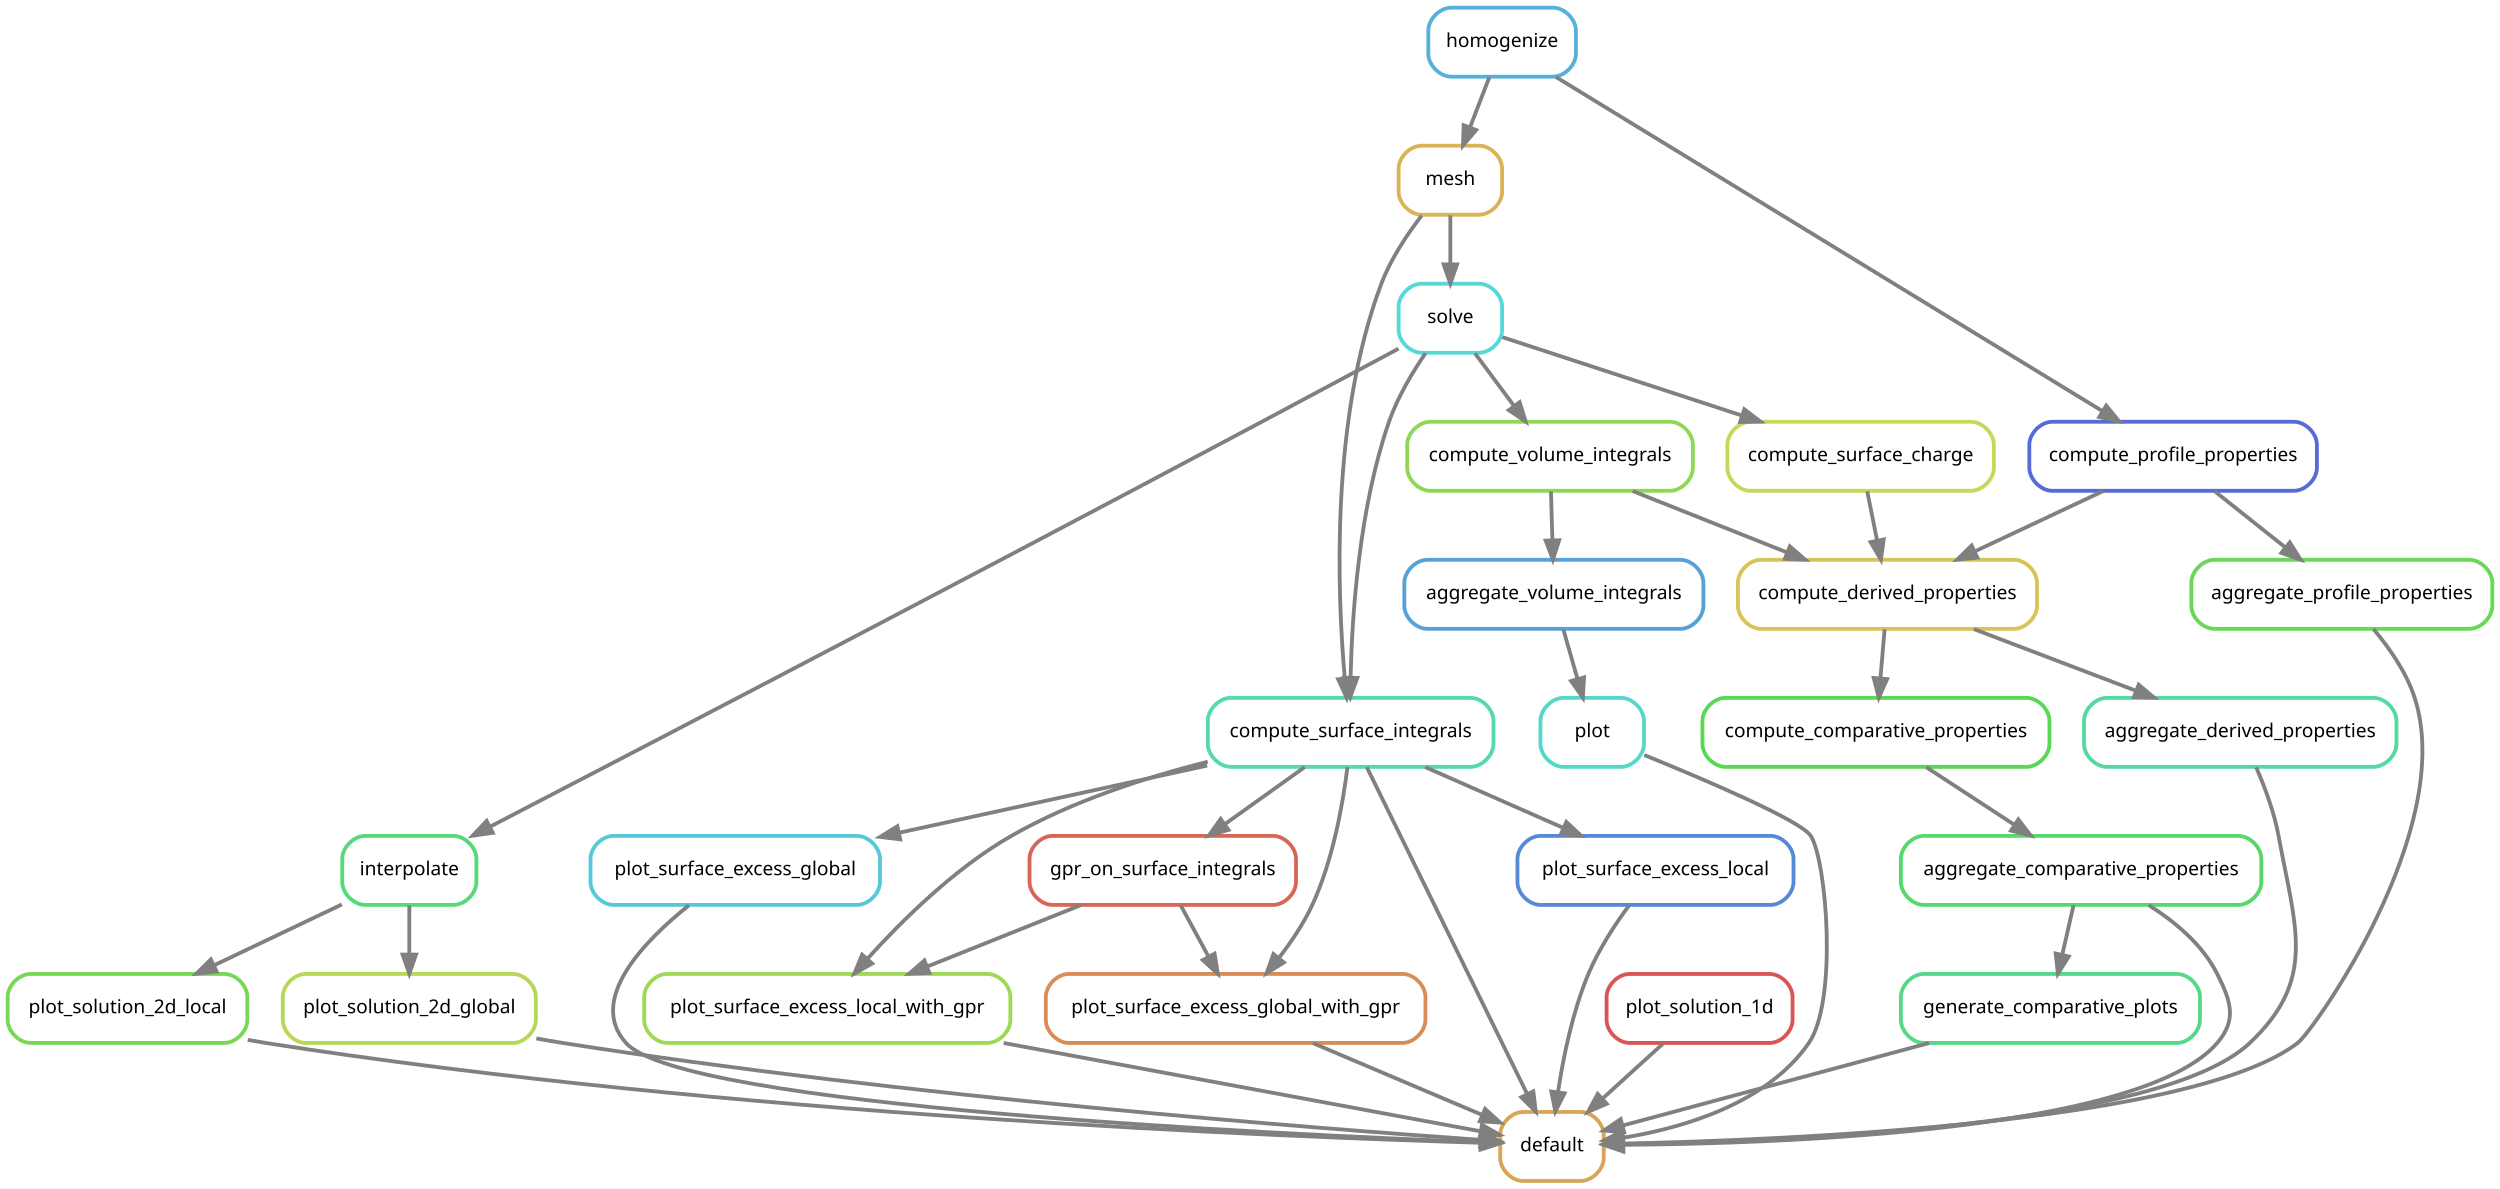
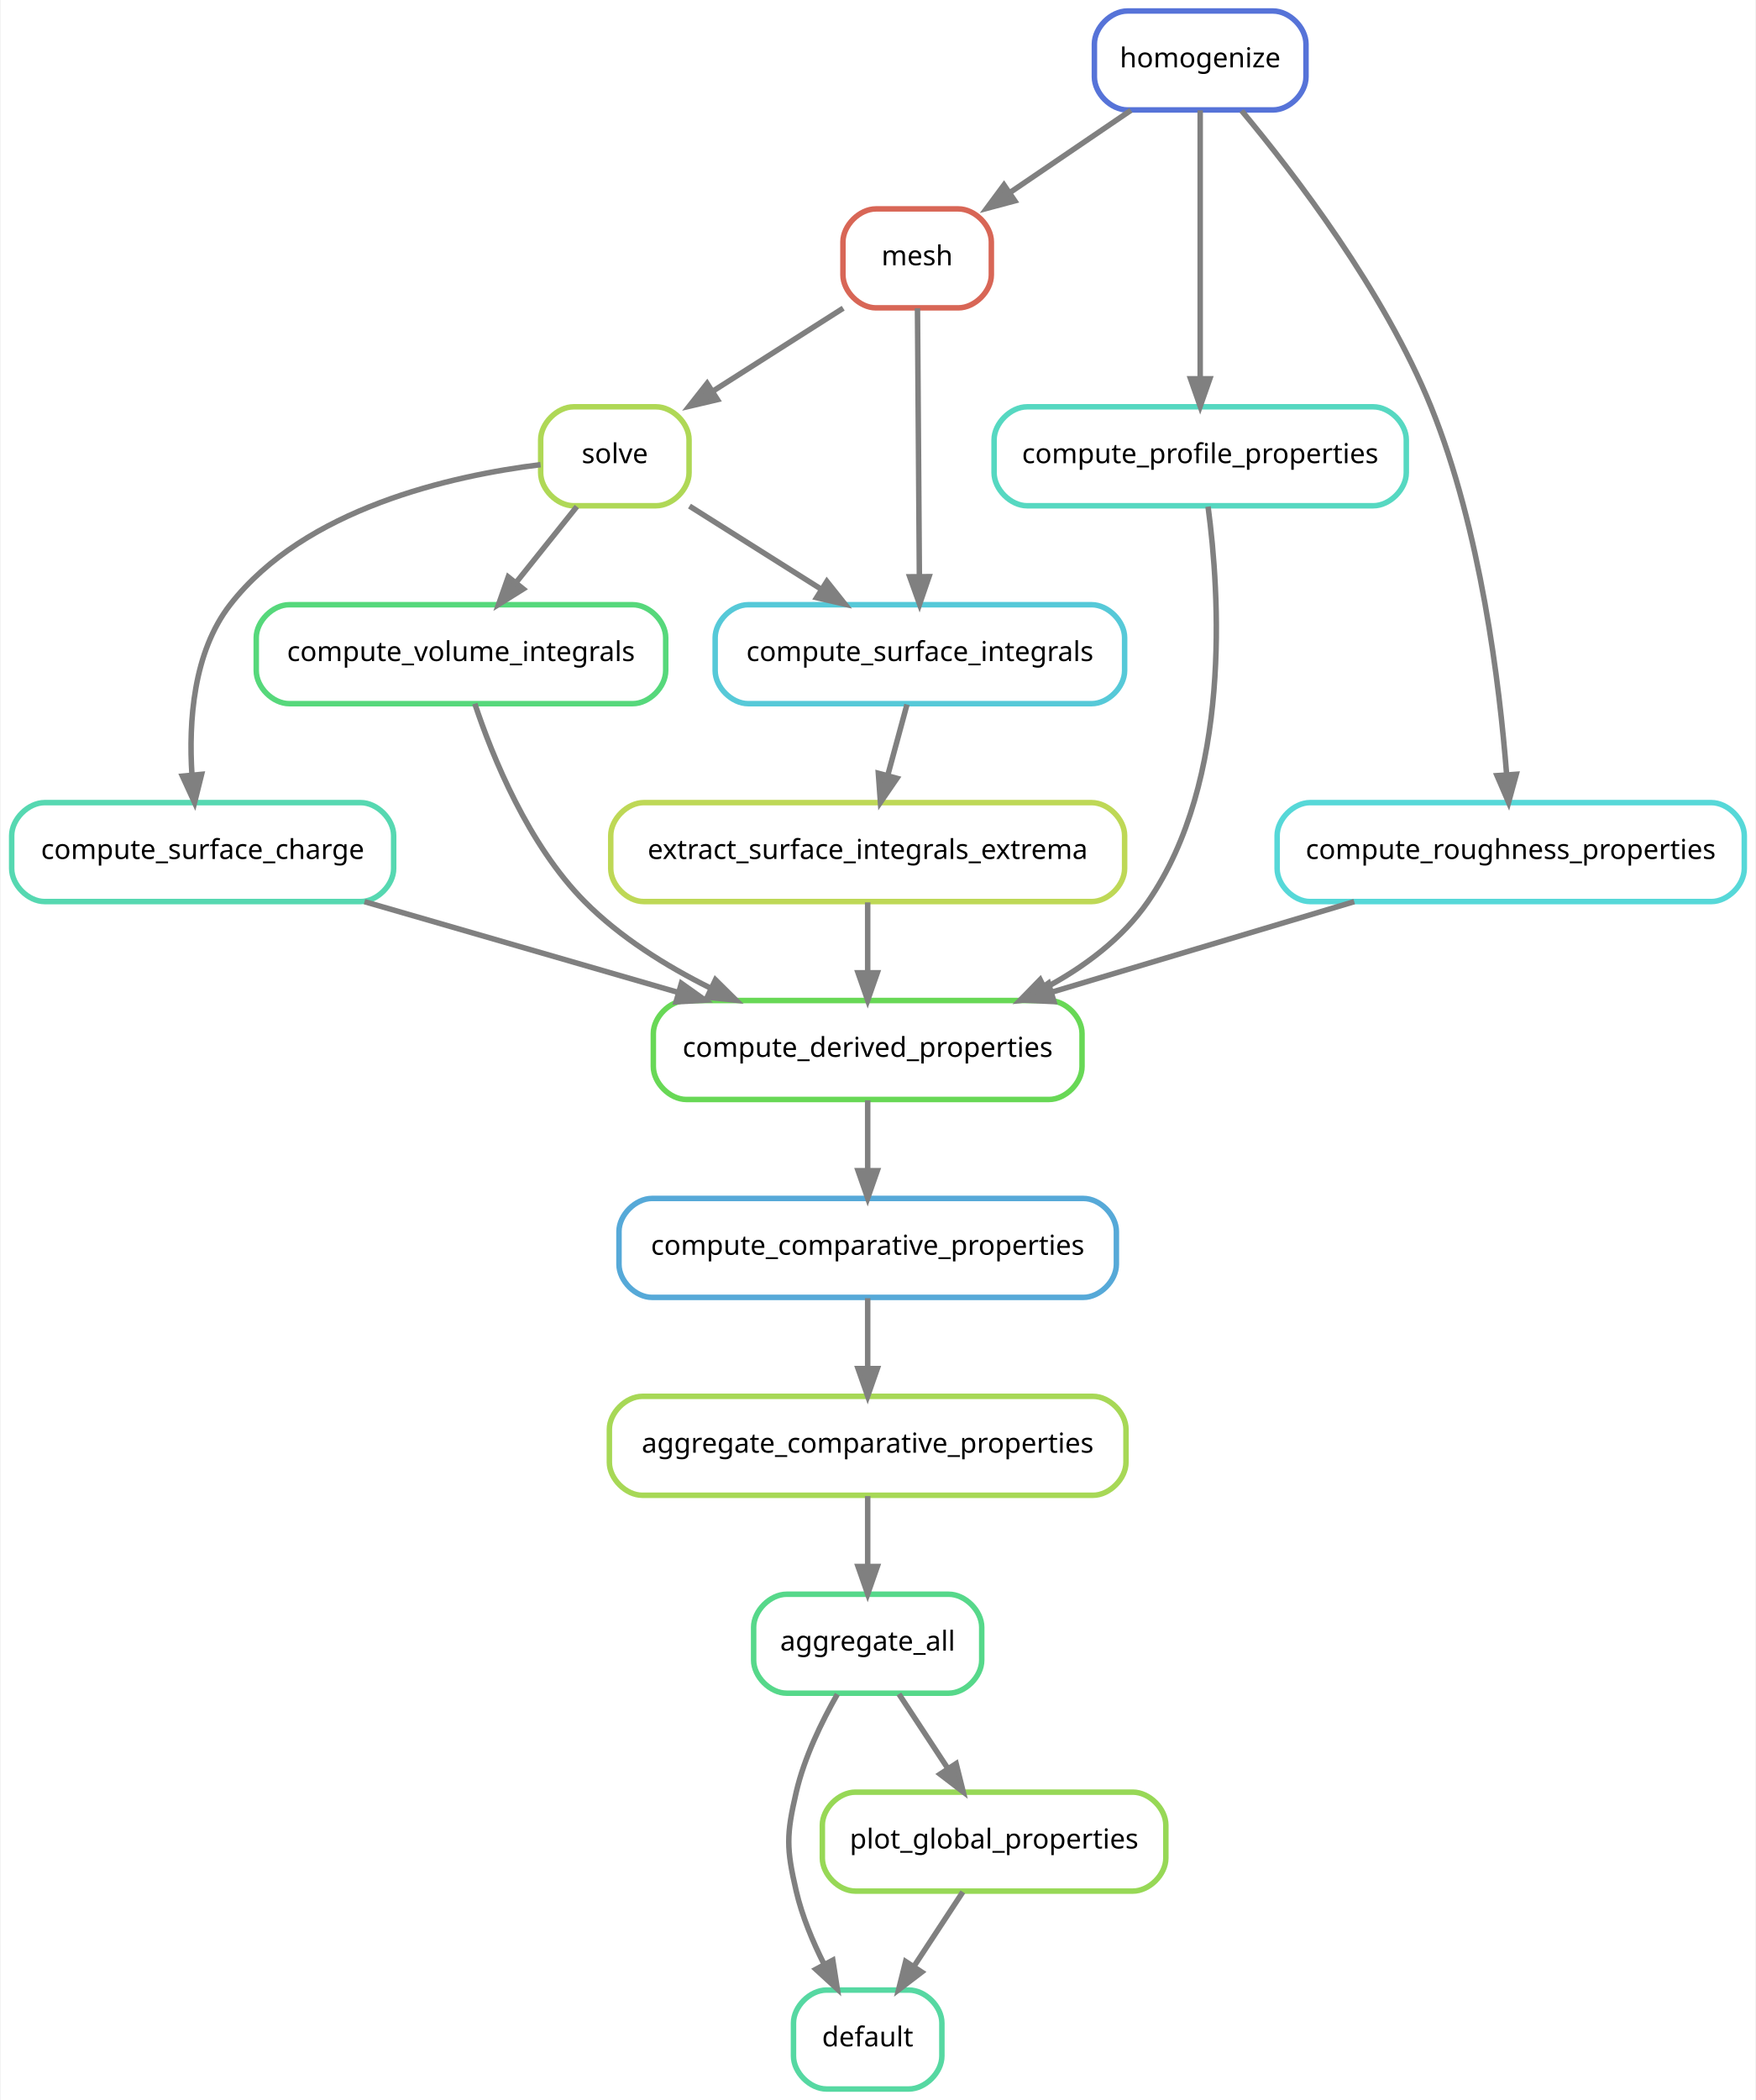
- <svg xmlns="http://www.w3.org/2000/svg" width="1304pt" height="620pt" viewBox="0.00 0.00 1304.00 620.00">
-   <g id="graph0" class="graph" transform="scale(1 1) rotate(0) translate(4 616)">
-     <polygon fill="white" stroke="transparent" points="-4,4 -4,-616 1300,-616 1300,4 -4,4" />
+ <svg xmlns="http://www.w3.org/2000/svg" width="639pt" height="764pt" viewBox="0.00 0.00 638.50 764.00">
+   <g id="graph0" class="graph" transform="scale(1 1) rotate(0) translate(4 760)">
+     <polygon fill="white" stroke="transparent" points="-4,4 -4,-760 634.5,-760 634.5,4 -4,4" />
    <g id="node1" class="node">
-       <path fill="none" stroke="#d8a456" stroke-width="2" d="M820.5,-36C820.5,-36 790.5,-36 790.5,-36 784.5,-36 778.5,-30 778.5,-24 778.5,-24 778.5,-12 778.5,-12 778.5,-6 784.5,0 790.5,0 790.5,0 820.5,0 820.5,0 826.5,0 832.5,-6 832.5,-12 832.5,-12 832.5,-24 832.5,-24 832.5,-30 826.5,-36 820.5,-36" />
-       <text text-anchor="middle" x="805.5" y="-15.5" font-family="sans" font-size="10.00">default</text>
+       <path fill="none" stroke="#56d8a2" stroke-width="2" d="M326.5,-36C326.5,-36 296.5,-36 296.5,-36 290.5,-36 284.5,-30 284.5,-24 284.5,-24 284.5,-12 284.5,-12 284.5,-6 290.5,0 296.5,0 296.5,0 326.5,0 326.5,0 332.5,0 338.5,-6 338.5,-12 338.5,-12 338.5,-24 338.5,-24 338.5,-30 332.5,-36 326.5,-36" />
+       <text text-anchor="middle" x="311.5" y="-15.5" font-family="sans" font-size="10.00">default</text>
    </g>
    <g id="node2" class="node">
-       <path fill="none" stroke="#b6d856" stroke-width="2" d="M263.5,-108C263.5,-108 155.5,-108 155.5,-108 149.5,-108 143.5,-102 143.5,-96 143.5,-96 143.5,-84 143.5,-84 143.5,-78 149.5,-72 155.5,-72 155.5,-72 263.5,-72 263.5,-72 269.5,-72 275.5,-78 275.5,-84 275.5,-84 275.5,-96 275.5,-96 275.5,-102 269.5,-108 263.5,-108" />
-       <text text-anchor="middle" x="209.5" y="-87.5" font-family="sans" font-size="10.00">plot_solution_2d_global</text>
+       <path fill="none" stroke="#56d88a" stroke-width="2" d="M341,-180C341,-180 282,-180 282,-180 276,-180 270,-174 270,-168 270,-168 270,-156 270,-156 270,-150 276,-144 282,-144 282,-144 341,-144 341,-144 347,-144 353,-150 353,-156 353,-156 353,-168 353,-168 353,-174 347,-180 341,-180" />
+       <text text-anchor="middle" x="311.5" y="-159.5" font-family="sans" font-size="10.00">aggregate_all</text>
    </g>
    <g id="edge2" class="edge">
-       <path fill="none" stroke="grey" stroke-width="2" d="M275.75,-74.35C280.39,-73.5 285.01,-72.71 289.5,-72 467.59,-44.01 682.69,-27.39 768.01,-21.47" />
-       <polygon fill="grey" stroke="grey" stroke-width="2" points="768.5,-24.94 778.23,-20.77 768.02,-17.96 768.5,-24.94" />
+       <path fill="none" stroke="grey" stroke-width="2" d="M300.45,-143.61C294.76,-133.62 288.42,-120.58 285.5,-108 281.88,-92.41 281.88,-87.59 285.5,-72 287.6,-62.96 291.47,-53.68 295.59,-45.47" />
+       <polygon fill="grey" stroke="grey" stroke-width="2" points="298.81,-46.86 300.45,-36.39 292.64,-43.55 298.81,-46.86" />
+     </g>
+     <g id="node15" class="node">
+       <path fill="none" stroke="#97d856" stroke-width="2" d="M408,-108C408,-108 307,-108 307,-108 301,-108 295,-102 295,-96 295,-96 295,-84 295,-84 295,-78 301,-72 307,-72 307,-72 408,-72 408,-72 414,-72 420,-78 420,-84 420,-84 420,-96 420,-96 420,-102 414,-108 408,-108" />
+       <text text-anchor="middle" x="357.5" y="-87.5" font-family="sans" font-size="10.00">plot_global_properties</text>
+     </g>
+     <g id="edge20" class="edge">
+       <path fill="none" stroke="grey" stroke-width="2" d="M322.87,-143.7C328.22,-135.56 334.7,-125.69 340.61,-116.7" />
+       <polygon fill="grey" stroke="grey" stroke-width="2" points="343.69,-118.38 346.26,-108.1 337.84,-114.54 343.69,-118.38" />
    </g>
    <g id="node3" class="node">
-       <path fill="none" stroke="#56d87b" stroke-width="2" d="M232.5,-180C232.5,-180 186.5,-180 186.5,-180 180.5,-180 174.5,-174 174.5,-168 174.5,-168 174.5,-156 174.5,-156 174.5,-150 180.5,-144 186.5,-144 186.5,-144 232.5,-144 232.5,-144 238.5,-144 244.5,-150 244.5,-156 244.5,-156 244.5,-168 244.5,-168 244.5,-174 238.5,-180 232.5,-180" />
-       <text text-anchor="middle" x="209.5" y="-159.5" font-family="sans" font-size="10.00">interpolate</text>
+       <path fill="none" stroke="#a7d856" stroke-width="2" d="M393.5,-252C393.5,-252 229.5,-252 229.5,-252 223.5,-252 217.5,-246 217.5,-240 217.5,-240 217.5,-228 217.5,-228 217.5,-222 223.5,-216 229.5,-216 229.5,-216 393.5,-216 393.5,-216 399.5,-216 405.5,-222 405.5,-228 405.5,-228 405.5,-240 405.5,-240 405.5,-246 399.5,-252 393.5,-252" />
+       <text text-anchor="middle" x="311.5" y="-231.5" font-family="sans" font-size="10.00">aggregate_comparative_properties</text>
+     </g>
+     <g id="edge3" class="edge">
+       <path fill="none" stroke="grey" stroke-width="2" d="M311.5,-215.7C311.5,-207.98 311.5,-198.71 311.5,-190.11" />
+       <polygon fill="grey" stroke="grey" stroke-width="2" points="315,-190.1 311.5,-180.1 308,-190.1 315,-190.1" />
+     </g>
+     <g id="node4" class="node">
+       <path fill="none" stroke="#56a9d8" stroke-width="2" d="M390,-324C390,-324 233,-324 233,-324 227,-324 221,-318 221,-312 221,-312 221,-300 221,-300 221,-294 227,-288 233,-288 233,-288 390,-288 390,-288 396,-288 402,-294 402,-300 402,-300 402,-312 402,-312 402,-318 396,-324 390,-324" />
+       <text text-anchor="middle" x="311.5" y="-303.5" font-family="sans" font-size="10.00">compute_comparative_properties</text>
+     </g>
+     <g id="edge4" class="edge">
+       <path fill="none" stroke="grey" stroke-width="2" d="M311.5,-287.7C311.5,-279.98 311.5,-270.71 311.5,-262.11" />
+       <polygon fill="grey" stroke="grey" stroke-width="2" points="315,-262.1 311.5,-252.1 308,-262.1 315,-262.1" />
+     </g>
+     <g id="node5" class="node">
+       <path fill="none" stroke="#68d856" stroke-width="2" d="M377.5,-396C377.5,-396 245.5,-396 245.5,-396 239.5,-396 233.5,-390 233.5,-384 233.5,-384 233.5,-372 233.5,-372 233.5,-366 239.5,-360 245.5,-360 245.5,-360 377.5,-360 377.5,-360 383.5,-360 389.5,-366 389.5,-372 389.5,-372 389.5,-384 389.5,-384 389.5,-390 383.5,-396 377.5,-396" />
+       <text text-anchor="middle" x="311.5" y="-375.5" font-family="sans" font-size="10.00">compute_derived_properties</text>
+     </g>
+     <g id="edge5" class="edge">
+       <path fill="none" stroke="grey" stroke-width="2" d="M311.5,-359.7C311.5,-351.98 311.5,-342.71 311.5,-334.11" />
+       <polygon fill="grey" stroke="grey" stroke-width="2" points="315,-334.1 311.5,-324.1 308,-334.1 315,-334.1" />
+     </g>
+     <g id="node6" class="node">
+       <path fill="none" stroke="#56d8b1" stroke-width="2" d="M127,-468C127,-468 12,-468 12,-468 6,-468 0,-462 0,-456 0,-456 0,-444 0,-444 0,-438 6,-432 12,-432 12,-432 127,-432 127,-432 133,-432 139,-438 139,-444 139,-444 139,-456 139,-456 139,-462 133,-468 127,-468" />
+       <text text-anchor="middle" x="69.5" y="-447.5" font-family="sans" font-size="10.00">compute_surface_charge</text>
+     </g>
+     <g id="edge7" class="edge">
+       <path fill="none" stroke="grey" stroke-width="2" d="M128.39,-431.97C162.79,-422.01 206.38,-409.41 242.4,-398.99" />
+       <polygon fill="grey" stroke="grey" stroke-width="2" points="243.71,-402.25 252.35,-396.11 241.77,-395.53 243.71,-402.25" />
+     </g>
+     <g id="node7" class="node">
+       <path fill="none" stroke="#afd856" stroke-width="2" d="M234.5,-612C234.5,-612 204.5,-612 204.5,-612 198.5,-612 192.5,-606 192.5,-600 192.5,-600 192.5,-588 192.5,-588 192.5,-582 198.5,-576 204.5,-576 204.5,-576 234.5,-576 234.5,-576 240.5,-576 246.5,-582 246.5,-588 246.5,-588 246.5,-600 246.5,-600 246.5,-606 240.5,-612 234.5,-612" />
+       <text text-anchor="middle" x="219.5" y="-591.5" font-family="sans" font-size="10.00">solve</text>
+     </g>
+     <g id="edge11" class="edge">
+       <path fill="none" stroke="grey" stroke-width="2" d="M192.46,-590.96C160.07,-586.95 106.76,-575.1 79.5,-540 66.04,-522.67 64.38,-497.41 65.6,-478.22" />
+       <polygon fill="grey" stroke="grey" stroke-width="2" points="69.11,-478.29 66.55,-468.01 62.14,-477.64 69.11,-478.29" />
+     </g>
+     <g id="node10" class="node">
+       <path fill="none" stroke="#56d87b" stroke-width="2" d="M226,-540C226,-540 101,-540 101,-540 95,-540 89,-534 89,-528 89,-528 89,-516 89,-516 89,-510 95,-504 101,-504 101,-504 226,-504 226,-504 232,-504 238,-510 238,-516 238,-516 238,-528 238,-528 238,-534 232,-540 226,-540" />
+       <text text-anchor="middle" x="163.5" y="-519.5" font-family="sans" font-size="10.00">compute_volume_integrals</text>
    </g>
    <g id="edge14" class="edge">
-       <path fill="none" stroke="grey" stroke-width="2" d="M209.5,-143.7C209.5,-135.98 209.5,-126.71 209.5,-118.11" />
-       <polygon fill="grey" stroke="grey" stroke-width="2" points="213,-118.1 209.5,-108.1 206,-118.1 213,-118.1" />
+       <path fill="none" stroke="grey" stroke-width="2" d="M205.66,-575.7C199.01,-567.39 190.92,-557.28 183.61,-548.14" />
+       <polygon fill="grey" stroke="grey" stroke-width="2" points="186.16,-545.73 177.18,-540.1 180.7,-550.1 186.16,-545.73" />
    </g>
-     <g id="node7" class="node">
-       <path fill="none" stroke="#78d856" stroke-width="2" d="M113,-108C113,-108 12,-108 12,-108 6,-108 0,-102 0,-96 0,-96 0,-84 0,-84 0,-78 6,-72 12,-72 12,-72 113,-72 113,-72 119,-72 125,-78 125,-84 125,-84 125,-96 125,-96 125,-102 119,-108 113,-108" />
-       <text text-anchor="middle" x="62.5" y="-87.5" font-family="sans" font-size="10.00">plot_solution_2d_local</text>
+     <g id="node14" class="node">
+       <path fill="none" stroke="#56c9d8" stroke-width="2" d="M393,-540C393,-540 268,-540 268,-540 262,-540 256,-534 256,-528 256,-528 256,-516 256,-516 256,-510 262,-504 268,-504 268,-504 393,-504 393,-504 399,-504 405,-510 405,-516 405,-516 405,-528 405,-528 405,-534 399,-540 393,-540" />
+       <text text-anchor="middle" x="330.5" y="-519.5" font-family="sans" font-size="10.00">compute_surface_integrals</text>
    </g>
    <g id="edge18" class="edge">
-       <path fill="none" stroke="grey" stroke-width="2" d="M174.29,-144.23C154.31,-134.72 129.1,-122.71 107.68,-112.51" />
-       <polygon fill="grey" stroke="grey" stroke-width="2" points="108.98,-109.26 98.44,-108.12 105.97,-115.58 108.98,-109.26" />
+       <path fill="none" stroke="grey" stroke-width="2" d="M246.65,-575.88C261.03,-566.81 278.88,-555.55 294.41,-545.76" />
+       <polygon fill="grey" stroke="grey" stroke-width="2" points="296.65,-548.48 303.24,-540.19 292.92,-542.56 296.65,-548.48" />
    </g>
-     <g id="node4" class="node">
-       <path fill="none" stroke="#56d8d8" stroke-width="2" d="M767.5,-468C767.5,-468 737.5,-468 737.5,-468 731.5,-468 725.5,-462 725.5,-456 725.5,-456 725.5,-444 725.5,-444 725.5,-438 731.5,-432 737.5,-432 737.5,-432 767.5,-432 767.5,-432 773.5,-432 779.5,-438 779.5,-444 779.5,-444 779.5,-456 779.5,-456 779.5,-462 773.5,-468 767.5,-468" />
-       <text text-anchor="middle" x="752.5" y="-447.5" font-family="sans" font-size="10.00">solve</text>
+     <g id="node8" class="node">
+       <path fill="none" stroke="#d86656" stroke-width="2" d="M344.5,-684C344.5,-684 314.5,-684 314.5,-684 308.5,-684 302.5,-678 302.5,-672 302.5,-672 302.5,-660 302.5,-660 302.5,-654 308.5,-648 314.5,-648 314.5,-648 344.5,-648 344.5,-648 350.5,-648 356.5,-654 356.5,-660 356.5,-660 356.5,-672 356.5,-672 356.5,-678 350.5,-684 344.5,-684" />
+       <text text-anchor="middle" x="329.5" y="-663.5" font-family="sans" font-size="10.00">mesh</text>
+     </g>
+     <g id="edge12" class="edge">
+       <path fill="none" stroke="grey" stroke-width="2" d="M302.59,-647.88C288.34,-638.81 270.65,-627.55 255.26,-617.76" />
+       <polygon fill="grey" stroke="grey" stroke-width="2" points="256.83,-614.61 246.51,-612.19 253.07,-620.51 256.83,-614.61" />
+     </g>
+     <g id="edge19" class="edge">
+       <path fill="none" stroke="grey" stroke-width="2" d="M329.62,-647.87C329.79,-623.67 330.1,-579.21 330.31,-550.39" />
+       <polygon fill="grey" stroke="grey" stroke-width="2" points="333.81,-550.21 330.38,-540.19 326.81,-550.16 333.81,-550.21" />
+     </g>
+     <g id="node9" class="node">
+       <path fill="none" stroke="#5673d8" stroke-width="2" d="M459,-756C459,-756 406,-756 406,-756 400,-756 394,-750 394,-744 394,-744 394,-732 394,-732 394,-726 400,-720 406,-720 406,-720 459,-720 459,-720 465,-720 471,-726 471,-732 471,-732 471,-744 471,-744 471,-750 465,-756 459,-756" />
+       <text text-anchor="middle" x="432.5" y="-735.5" font-family="sans" font-size="10.00">homogenize</text>
+     </g>
+     <g id="edge13" class="edge">
+       <path fill="none" stroke="grey" stroke-width="2" d="M407.3,-719.88C394.09,-710.89 377.71,-699.76 363.39,-690.03" />
+       <polygon fill="grey" stroke="grey" stroke-width="2" points="365.03,-686.92 354.79,-684.19 361.1,-692.71 365.03,-686.92" />
+     </g>
+     <g id="node11" class="node">
+       <path fill="none" stroke="#56d8c1" stroke-width="2" d="M495.5,-612C495.5,-612 369.5,-612 369.5,-612 363.5,-612 357.5,-606 357.5,-600 357.5,-600 357.5,-588 357.5,-588 357.5,-582 363.5,-576 369.5,-576 369.5,-576 495.5,-576 495.5,-576 501.5,-576 507.5,-582 507.5,-588 507.5,-588 507.5,-600 507.5,-600 507.5,-606 501.5,-612 495.5,-612" />
+       <text text-anchor="middle" x="432.5" y="-591.5" font-family="sans" font-size="10.00">compute_profile_properties</text>
    </g>
    <g id="edge15" class="edge">
-       <path fill="none" stroke="grey" stroke-width="2" d="M725.46,-434.14C724.12,-433.41 722.8,-432.7 721.5,-432 547.8,-338.75 339.36,-230.3 251.65,-184.82" />
-       <polygon fill="grey" stroke="grey" stroke-width="2" points="253.04,-181.6 242.55,-180.11 249.82,-187.82 253.04,-181.6" />
+       <path fill="none" stroke="grey" stroke-width="2" d="M432.5,-719.87C432.5,-695.67 432.5,-651.21 432.5,-622.39" />
+       <polygon fill="grey" stroke="grey" stroke-width="2" points="436,-622.19 432.5,-612.19 429,-622.19 436,-622.19" />
    </g>
-     <g id="node10" class="node">
-       <path fill="none" stroke="#56d8b1" stroke-width="2" d="M763,-252C763,-252 638,-252 638,-252 632,-252 626,-246 626,-240 626,-240 626,-228 626,-228 626,-222 632,-216 638,-216 638,-216 763,-216 763,-216 769,-216 775,-222 775,-228 775,-228 775,-240 775,-240 775,-246 769,-252 763,-252" />
-       <text text-anchor="middle" x="700.5" y="-231.5" font-family="sans" font-size="10.00">compute_surface_integrals</text>
-     </g>
-     <g id="edge22" class="edge">
-       <path fill="none" stroke="grey" stroke-width="2" d="M739.55,-431.78C732.75,-421.84 724.93,-408.8 720.5,-396 704.93,-351.05 701.2,-295.32 700.46,-262.61" />
-       <polygon fill="grey" stroke="grey" stroke-width="2" points="703.96,-262.4 700.32,-252.45 696.96,-262.5 703.96,-262.4" />
-     </g>
-     <g id="node17" class="node">
-       <path fill="none" stroke="#8fd856" stroke-width="2" d="M867,-396C867,-396 742,-396 742,-396 736,-396 730,-390 730,-384 730,-384 730,-372 730,-372 730,-366 736,-360 742,-360 742,-360 867,-360 867,-360 873,-360 879,-366 879,-372 879,-372 879,-384 879,-384 879,-390 873,-396 867,-396" />
-       <text text-anchor="middle" x="804.5" y="-375.5" font-family="sans" font-size="10.00">compute_volume_integrals</text>
-     </g>
-     <g id="edge30" class="edge">
-       <path fill="none" stroke="grey" stroke-width="2" d="M765.35,-431.7C771.53,-423.39 779.04,-413.28 785.82,-404.14" />
-       <polygon fill="grey" stroke="grey" stroke-width="2" points="788.64,-406.22 791.79,-396.1 783.02,-402.04 788.64,-406.22" />
-     </g>
-     <g id="node22" class="node">
-       <path fill="none" stroke="#c6d856" stroke-width="2" d="M1024,-396C1024,-396 909,-396 909,-396 903,-396 897,-390 897,-384 897,-384 897,-372 897,-372 897,-366 903,-360 909,-360 909,-360 1024,-360 1024,-360 1030,-360 1036,-366 1036,-372 1036,-372 1036,-384 1036,-384 1036,-390 1030,-396 1024,-396" />
-       <text text-anchor="middle" x="966.5" y="-375.5" font-family="sans" font-size="10.00">compute_surface_charge</text>
-     </g>
-     <g id="edge37" class="edge">
-       <path fill="none" stroke="grey" stroke-width="2" d="M779.6,-440.13C810.84,-429.92 863.18,-412.8 904.54,-399.27" />
-       <polygon fill="grey" stroke="grey" stroke-width="2" points="905.84,-402.52 914.26,-396.09 903.67,-395.87 905.84,-402.52" />
-     </g>
-     <g id="node5" class="node">
-       <path fill="none" stroke="#d8b456" stroke-width="2" d="M767.5,-540C767.5,-540 737.5,-540 737.5,-540 731.5,-540 725.5,-534 725.5,-528 725.5,-528 725.5,-516 725.5,-516 725.5,-510 731.5,-504 737.5,-504 737.5,-504 767.5,-504 767.5,-504 773.5,-504 779.5,-510 779.5,-516 779.5,-516 779.5,-528 779.5,-528 779.5,-534 773.5,-540 767.5,-540" />
-       <text text-anchor="middle" x="752.5" y="-519.5" font-family="sans" font-size="10.00">mesh</text>
+     <g id="node12" class="node">
+       <path fill="none" stroke="#56d8d8" stroke-width="2" d="M618.5,-468C618.5,-468 472.5,-468 472.5,-468 466.5,-468 460.5,-462 460.5,-456 460.5,-456 460.5,-444 460.5,-444 460.5,-438 466.5,-432 472.5,-432 472.5,-432 618.5,-432 618.5,-432 624.5,-432 630.5,-438 630.5,-444 630.5,-444 630.5,-456 630.5,-456 630.5,-462 624.5,-468 618.5,-468" />
+       <text text-anchor="middle" x="545.5" y="-447.5" font-family="sans" font-size="10.00">compute_roughness_properties</text>
    </g>
    <g id="edge16" class="edge">
-       <path fill="none" stroke="grey" stroke-width="2" d="M752.5,-503.7C752.5,-495.98 752.5,-486.71 752.5,-478.11" />
-       <polygon fill="grey" stroke="grey" stroke-width="2" points="756,-478.1 752.5,-468.1 749,-478.1 756,-478.1" />
+       <path fill="none" stroke="grey" stroke-width="2" d="M447.58,-719.72C466.75,-696.76 499.42,-654.16 516.5,-612 534.61,-567.3 541.45,-511.07 544.01,-478.26" />
+       <polygon fill="grey" stroke="grey" stroke-width="2" points="547.52,-478.31 544.72,-468.09 540.53,-477.82 547.52,-478.31" />
    </g>
-     <g id="edge23" class="edge">
-       <path fill="none" stroke="grey" stroke-width="2" d="M737.54,-503.55C729.96,-493.74 721.37,-480.91 716.5,-468 689.94,-397.55 693.49,-306.71 697.45,-262.13" />
-       <polygon fill="grey" stroke="grey" stroke-width="2" points="700.94,-262.37 698.42,-252.08 693.97,-261.7 700.94,-262.37" />
+     <g id="edge10" class="edge">
+       <path fill="none" stroke="grey" stroke-width="2" d="M168.53,-504C175.03,-484.52 188,-452.64 208.5,-432 221.35,-419.06 238.03,-408.63 254.2,-400.57" />
+       <polygon fill="grey" stroke="grey" stroke-width="2" points="256.1,-403.54 263.63,-396.09 253.1,-397.21 256.1,-403.54" />
    </g>
-     <g id="node6" class="node">
-       <path fill="none" stroke="#56b1d8" stroke-width="2" d="M806,-612C806,-612 753,-612 753,-612 747,-612 741,-606 741,-600 741,-600 741,-588 741,-588 741,-582 747,-576 753,-576 753,-576 806,-576 806,-576 812,-576 818,-582 818,-588 818,-588 818,-600 818,-600 818,-606 812,-612 806,-612" />
-       <text text-anchor="middle" x="779.5" y="-591.5" font-family="sans" font-size="10.00">homogenize</text>
+     <g id="edge8" class="edge">
+       <path fill="none" stroke="grey" stroke-width="2" d="M435.36,-575.69C439.59,-544.08 444.05,-476.23 413.5,-432 404.2,-418.54 390.4,-408.26 375.93,-400.51" />
+       <polygon fill="grey" stroke="grey" stroke-width="2" points="377.38,-397.33 366.87,-396.01 374.26,-403.6 377.38,-397.33" />
+     </g>
+     <g id="edge9" class="edge">
+       <path fill="none" stroke="grey" stroke-width="2" d="M488.56,-431.97C455.29,-422.01 413.14,-409.41 378.31,-398.99" />
+       <polygon fill="grey" stroke="grey" stroke-width="2" points="379.28,-395.62 368.7,-396.11 377.28,-402.33 379.28,-395.62" />
+     </g>
+     <g id="node13" class="node">
+       <path fill="none" stroke="#bed856" stroke-width="2" d="M393,-468C393,-468 230,-468 230,-468 224,-468 218,-462 218,-456 218,-456 218,-444 218,-444 218,-438 224,-432 230,-432 230,-432 393,-432 393,-432 399,-432 405,-438 405,-444 405,-444 405,-456 405,-456 405,-462 399,-468 393,-468" />
+       <text text-anchor="middle" x="311.5" y="-447.5" font-family="sans" font-size="10.00">extract_surface_integrals_extrema</text>
+     </g>
+     <g id="edge6" class="edge">
+       <path fill="none" stroke="grey" stroke-width="2" d="M311.5,-431.7C311.5,-423.98 311.5,-414.71 311.5,-406.11" />
+       <polygon fill="grey" stroke="grey" stroke-width="2" points="315,-406.1 311.5,-396.1 308,-406.1 315,-406.1" />
    </g>
    <g id="edge17" class="edge">
-       <path fill="none" stroke="grey" stroke-width="2" d="M772.83,-575.7C769.79,-567.81 766.12,-558.3 762.74,-549.55" />
-       <polygon fill="grey" stroke="grey" stroke-width="2" points="765.96,-548.17 759.1,-540.1 759.43,-550.69 765.96,-548.17" />
-     </g>
-     <g id="node19" class="node">
-       <path fill="none" stroke="#566bd8" stroke-width="2" d="M1192.5,-396C1192.5,-396 1066.5,-396 1066.5,-396 1060.5,-396 1054.5,-390 1054.5,-384 1054.5,-384 1054.5,-372 1054.5,-372 1054.5,-366 1060.5,-360 1066.5,-360 1066.5,-360 1192.5,-360 1192.5,-360 1198.5,-360 1204.5,-366 1204.5,-372 1204.5,-372 1204.5,-384 1204.5,-384 1204.5,-390 1198.5,-396 1192.5,-396" />
-       <text text-anchor="middle" x="1129.5" y="-375.5" font-family="sans" font-size="10.00">compute_profile_properties</text>
-     </g>
-     <g id="edge32" class="edge">
-       <path fill="none" stroke="grey" stroke-width="2" d="M807.55,-575.85C870.4,-537.42 1022.48,-444.44 1092.76,-401.46" />
-       <polygon fill="grey" stroke="grey" stroke-width="2" points="1094.61,-404.44 1101.32,-396.23 1090.96,-398.46 1094.61,-404.44" />
-     </g>
-     <g id="edge10" class="edge">
-       <path fill="none" stroke="grey" stroke-width="2" d="M125.22,-73.6C128.35,-73.01 131.45,-72.48 134.5,-72 374.23,-34.46 666.53,-22.95 768.39,-19.94" />
-       <polygon fill="grey" stroke="grey" stroke-width="2" points="768.58,-23.44 778.48,-19.65 768.38,-16.44 768.58,-23.44" />
-     </g>
-     <g id="node8" class="node">
-       <path fill="none" stroke="#9fd856" stroke-width="2" d="M511,-108C511,-108 344,-108 344,-108 338,-108 332,-102 332,-96 332,-96 332,-84 332,-84 332,-78 338,-72 344,-72 344,-72 511,-72 511,-72 517,-72 523,-78 523,-84 523,-84 523,-96 523,-96 523,-102 517,-108 511,-108" />
-       <text text-anchor="middle" x="427.5" y="-87.5" font-family="sans" font-size="10.00">plot_surface_excess_local_with_gpr</text>
-     </g>
-     <g id="edge6" class="edge">
-       <path fill="none" stroke="grey" stroke-width="2" d="M519.49,-71.97C599.31,-57.18 710.81,-36.54 768.16,-25.92" />
-       <polygon fill="grey" stroke="grey" stroke-width="2" points="769.02,-29.31 778.22,-24.05 767.75,-22.43 769.02,-29.31" />
-     </g>
-     <g id="node9" class="node">
-       <path fill="none" stroke="#d86656" stroke-width="2" d="M660,-180C660,-180 545,-180 545,-180 539,-180 533,-174 533,-168 533,-168 533,-156 533,-156 533,-150 539,-144 545,-144 545,-144 660,-144 660,-144 666,-144 672,-150 672,-156 672,-156 672,-168 672,-168 672,-174 666,-180 660,-180" />
-       <text text-anchor="middle" x="602.5" y="-159.5" font-family="sans" font-size="10.00">gpr_on_surface_integrals</text>
-     </g>
-     <g id="edge20" class="edge">
-       <path fill="none" stroke="grey" stroke-width="2" d="M559.69,-143.88C535.55,-134.22 505.22,-122.09 479.69,-111.88" />
-       <polygon fill="grey" stroke="grey" stroke-width="2" points="480.76,-108.53 470.17,-108.07 478.16,-115.03 480.76,-108.53" />
-     </g>
-     <g id="node12" class="node">
-       <path fill="none" stroke="#d88d56" stroke-width="2" d="M727.5,-108C727.5,-108 553.5,-108 553.5,-108 547.5,-108 541.5,-102 541.5,-96 541.5,-96 541.5,-84 541.5,-84 541.5,-78 547.5,-72 553.5,-72 553.5,-72 727.5,-72 727.5,-72 733.5,-72 739.5,-78 739.5,-84 739.5,-84 739.5,-96 739.5,-96 739.5,-102 733.5,-108 727.5,-108" />
-       <text text-anchor="middle" x="640.5" y="-87.5" font-family="sans" font-size="10.00">plot_surface_excess_global_with_gpr</text>
-     </g>
-     <g id="edge26" class="edge">
-       <path fill="none" stroke="grey" stroke-width="2" d="M611.89,-143.7C616.26,-135.64 621.56,-125.89 626.4,-116.98" />
-       <polygon fill="grey" stroke="grey" stroke-width="2" points="629.52,-118.56 631.21,-108.1 623.37,-115.22 629.52,-118.56" />
-     </g>
-     <g id="edge11" class="edge">
-       <path fill="none" stroke="grey" stroke-width="2" d="M708.92,-215.85C727.23,-178.52 770.81,-89.69 792.62,-45.26" />
-       <polygon fill="grey" stroke="grey" stroke-width="2" points="795.78,-46.75 797.04,-36.23 789.5,-43.67 795.78,-46.75" />
-     </g>
-     <g id="edge19" class="edge">
-       <path fill="none" stroke="grey" stroke-width="2" d="M625.97,-218.7C593.14,-210.42 554.97,-197.99 523.5,-180 494.06,-163.17 466.33,-135.73 448.31,-115.76" />
-       <polygon fill="grey" stroke="grey" stroke-width="2" points="450.92,-113.42 441.67,-108.25 445.67,-118.06 450.92,-113.42" />
-     </g>
-     <g id="edge21" class="edge">
-       <path fill="none" stroke="grey" stroke-width="2" d="M676.53,-215.88C663.95,-206.89 648.37,-195.76 634.75,-186.03" />
-       <polygon fill="grey" stroke="grey" stroke-width="2" points="636.74,-183.15 626.57,-180.19 632.67,-188.85 636.74,-183.15" />
-     </g>
-     <g id="node11" class="node">
-       <path fill="none" stroke="#568ad8" stroke-width="2" d="M919.5,-180C919.5,-180 799.5,-180 799.5,-180 793.5,-180 787.5,-174 787.5,-168 787.5,-168 787.5,-156 787.5,-156 787.5,-150 793.5,-144 799.5,-144 799.5,-144 919.5,-144 919.5,-144 925.5,-144 931.5,-150 931.5,-156 931.5,-156 931.5,-168 931.5,-168 931.5,-174 925.5,-180 919.5,-180" />
-       <text text-anchor="middle" x="859.5" y="-159.5" font-family="sans" font-size="10.00">plot_surface_excess_local</text>
-     </g>
-     <g id="edge24" class="edge">
-       <path fill="none" stroke="grey" stroke-width="2" d="M739.4,-215.88C761.13,-206.31 788.4,-194.3 811.46,-184.15" />
-       <polygon fill="grey" stroke="grey" stroke-width="2" points="812.99,-187.3 820.73,-180.07 810.17,-180.89 812.99,-187.3" />
-     </g>
-     <g id="edge25" class="edge">
-       <path fill="none" stroke="grey" stroke-width="2" d="M698.84,-215.91C696.55,-197.46 691.42,-167.57 680.5,-144 675.99,-134.27 669.48,-124.62 663.02,-116.27" />
-       <polygon fill="grey" stroke="grey" stroke-width="2" points="665.66,-113.97 656.65,-108.4 660.22,-118.37 665.66,-113.97" />
-     </g>
-     <g id="node13" class="node">
-       <path fill="none" stroke="#56c9d8" stroke-width="2" d="M443,-180C443,-180 316,-180 316,-180 310,-180 304,-174 304,-168 304,-168 304,-156 304,-156 304,-150 310,-144 316,-144 316,-144 443,-144 443,-144 449,-144 455,-150 455,-156 455,-156 455,-168 455,-168 455,-174 449,-180 443,-180" />
-       <text text-anchor="middle" x="379.5" y="-159.5" font-family="sans" font-size="10.00">plot_surface_excess_global</text>
-     </g>
-     <g id="edge27" class="edge">
-       <path fill="none" stroke="grey" stroke-width="2" d="M625.64,-216.68C577.54,-206.19 514.91,-192.53 464.86,-181.62" />
-       <polygon fill="grey" stroke="grey" stroke-width="2" points="465.55,-178.18 455.03,-179.47 464.06,-185.02 465.55,-178.18" />
-     </g>
-     <g id="edge9" class="edge">
-       <path fill="none" stroke="grey" stroke-width="2" d="M845.75,-143.79C838.43,-133.85 829.87,-120.81 824.5,-108 816.22,-88.24 811.38,-64.44 808.66,-46.42" />
-       <polygon fill="grey" stroke="grey" stroke-width="2" points="812.09,-45.73 807.26,-36.3 805.16,-46.68 812.09,-45.73" />
-     </g>
-     <g id="edge7" class="edge">
-       <path fill="none" stroke="grey" stroke-width="2" d="M680.86,-71.88C707.77,-60.46 742.84,-45.58 768.92,-34.52" />
-       <polygon fill="grey" stroke="grey" stroke-width="2" points="770.61,-37.61 778.45,-30.48 767.87,-31.16 770.61,-37.61" />
-     </g>
-     <g id="edge4" class="edge">
-       <path fill="none" stroke="grey" stroke-width="2" d="M355.35,-143.8C331.81,-125 302.29,-94.55 322.5,-72 352.16,-38.91 660.28,-24.38 768.32,-20.28" />
-       <polygon fill="grey" stroke="grey" stroke-width="2" points="768.56,-23.77 778.43,-19.91 768.3,-16.78 768.56,-23.77" />
-     </g>
-     <g id="node14" class="node">
-       <path fill="none" stroke="#d85656" stroke-width="2" d="M919,-108C919,-108 846,-108 846,-108 840,-108 834,-102 834,-96 834,-96 834,-84 834,-84 834,-78 840,-72 846,-72 846,-72 919,-72 919,-72 925,-72 931,-78 931,-84 931,-84 931,-96 931,-96 931,-102 925,-108 919,-108" />
-       <text text-anchor="middle" x="882.5" y="-87.5" font-family="sans" font-size="10.00">plot_solution_1d</text>
+       <path fill="none" stroke="grey" stroke-width="2" d="M325.8,-503.7C323.69,-495.9 321.14,-486.51 318.78,-477.83" />
+       <polygon fill="grey" stroke="grey" stroke-width="2" points="322.14,-476.84 316.14,-468.1 315.38,-478.67 322.14,-476.84" />
    </g>
    <g id="edge1" class="edge">
-       <path fill="none" stroke="grey" stroke-width="2" d="M863.47,-71.7C853.96,-63.05 842.29,-52.45 831.93,-43.03" />
-       <polygon fill="grey" stroke="grey" stroke-width="2" points="834.07,-40.24 824.31,-36.1 829.36,-45.42 834.07,-40.24" />
-     </g>
-     <g id="node15" class="node">
-       <path fill="none" stroke="#56d8c9" stroke-width="2" d="M841.5,-252C841.5,-252 811.5,-252 811.5,-252 805.5,-252 799.5,-246 799.5,-240 799.5,-240 799.5,-228 799.5,-228 799.5,-222 805.5,-216 811.5,-216 811.5,-216 841.5,-216 841.5,-216 847.5,-216 853.5,-222 853.5,-228 853.5,-228 853.5,-240 853.5,-240 853.5,-246 847.5,-252 841.5,-252" />
-       <text text-anchor="middle" x="826.5" y="-231.5" font-family="sans" font-size="10.00">plot</text>
-     </g>
-     <g id="edge3" class="edge">
-       <path fill="none" stroke="grey" stroke-width="2" d="M853.64,-222.18C885.73,-209.12 935.45,-187.91 940.5,-180 948.83,-166.94 954.61,-93.9 939.5,-72 917.8,-40.55 874.29,-27.76 842.73,-22.56" />
-       <polygon fill="grey" stroke="grey" stroke-width="2" points="842.93,-19.05 832.53,-21.07 841.92,-25.98 842.93,-19.05" />
-     </g>
-     <g id="node16" class="node">
-       <path fill="none" stroke="#56a2d8" stroke-width="2" d="M872.5,-324C872.5,-324 740.5,-324 740.5,-324 734.5,-324 728.5,-318 728.5,-312 728.5,-312 728.5,-300 728.5,-300 728.5,-294 734.5,-288 740.5,-288 740.5,-288 872.5,-288 872.5,-288 878.5,-288 884.5,-294 884.5,-300 884.5,-300 884.5,-312 884.5,-312 884.5,-318 878.5,-324 872.5,-324" />
-       <text text-anchor="middle" x="806.5" y="-303.5" font-family="sans" font-size="10.00">aggregate_volume_integrals</text>
-     </g>
-     <g id="edge28" class="edge">
-       <path fill="none" stroke="grey" stroke-width="2" d="M811.44,-287.7C813.67,-279.9 816.35,-270.51 818.83,-261.83" />
-       <polygon fill="grey" stroke="grey" stroke-width="2" points="822.23,-262.68 821.61,-252.1 815.5,-260.76 822.23,-262.68" />
-     </g>
-     <g id="edge29" class="edge">
-       <path fill="none" stroke="grey" stroke-width="2" d="M804.99,-359.7C805.21,-351.98 805.48,-342.71 805.73,-334.11" />
-       <polygon fill="grey" stroke="grey" stroke-width="2" points="809.22,-334.2 806.01,-324.1 802.23,-334 809.22,-334.2" />
-     </g>
-     <g id="node21" class="node">
-       <path fill="none" stroke="#d8c356" stroke-width="2" d="M1046.5,-324C1046.5,-324 914.5,-324 914.5,-324 908.5,-324 902.5,-318 902.5,-312 902.5,-312 902.5,-300 902.5,-300 902.5,-294 908.5,-288 914.5,-288 914.5,-288 1046.5,-288 1046.5,-288 1052.5,-288 1058.5,-294 1058.5,-300 1058.5,-300 1058.5,-312 1058.5,-312 1058.5,-318 1052.5,-324 1046.5,-324" />
-       <text text-anchor="middle" x="980.5" y="-303.5" font-family="sans" font-size="10.00">compute_derived_properties</text>
-     </g>
-     <g id="edge34" class="edge">
-       <path fill="none" stroke="grey" stroke-width="2" d="M847.55,-359.88C871.83,-350.22 902.34,-338.09 928.01,-327.88" />
-       <polygon fill="grey" stroke="grey" stroke-width="2" points="929.59,-331.02 937.59,-324.07 927,-324.51 929.59,-331.02" />
-     </g>
-     <g id="node18" class="node">
-       <path fill="none" stroke="#68d856" stroke-width="2" d="M1284,-324C1284,-324 1151,-324 1151,-324 1145,-324 1139,-318 1139,-312 1139,-312 1139,-300 1139,-300 1139,-294 1145,-288 1151,-288 1151,-288 1284,-288 1284,-288 1290,-288 1296,-294 1296,-300 1296,-300 1296,-312 1296,-312 1296,-318 1290,-324 1284,-324" />
-       <text text-anchor="middle" x="1217.5" y="-303.5" font-family="sans" font-size="10.00">aggregate_profile_properties</text>
-     </g>
-     <g id="edge12" class="edge">
-       <path fill="none" stroke="grey" stroke-width="2" d="M1233.96,-287.92C1242.15,-278.22 1251.2,-265.37 1255.5,-252 1277.52,-183.5 1202.57,-78.17 1194.5,-72 1139.79,-30.17 929.08,-21.36 842.73,-19.5" />
-       <polygon fill="grey" stroke="grey" stroke-width="2" points="842.66,-15.99 832.6,-19.3 842.53,-22.99 842.66,-15.99" />
-     </g>
-     <g id="edge31" class="edge">
-       <path fill="none" stroke="grey" stroke-width="2" d="M1151.25,-359.7C1162.34,-350.88 1175.97,-340.03 1187.99,-330.47" />
-       <polygon fill="grey" stroke="grey" stroke-width="2" points="1190.35,-333.07 1196,-324.1 1185.99,-327.59 1190.35,-333.07" />
-     </g>
-     <g id="edge36" class="edge">
-       <path fill="none" stroke="grey" stroke-width="2" d="M1093.05,-359.88C1072.86,-350.39 1047.58,-338.51 1026.09,-328.42" />
-       <polygon fill="grey" stroke="grey" stroke-width="2" points="1027.37,-325.15 1016.83,-324.07 1024.39,-331.49 1027.37,-325.15" />
-     </g>
-     <g id="node20" class="node">
-       <path fill="none" stroke="#56d8a2" stroke-width="2" d="M1234,-252C1234,-252 1095,-252 1095,-252 1089,-252 1083,-246 1083,-240 1083,-240 1083,-228 1083,-228 1083,-222 1089,-216 1095,-216 1095,-216 1234,-216 1234,-216 1240,-216 1246,-222 1246,-228 1246,-228 1246,-240 1246,-240 1246,-246 1240,-252 1234,-252" />
-       <text text-anchor="middle" x="1164.5" y="-231.5" font-family="sans" font-size="10.00">aggregate_derived_properties</text>
-     </g>
-     <g id="edge8" class="edge">
-       <path fill="none" stroke="grey" stroke-width="2" d="M1172.81,-215.79C1177.24,-205.63 1182.24,-192.38 1184.5,-180 1193.2,-132.33 1204.79,-105.21 1169.5,-72 1122.84,-28.09 925.67,-20.45 842.62,-19.2" />
-       <polygon fill="grey" stroke="grey" stroke-width="2" points="842.66,-15.7 832.62,-19.08 842.57,-22.7 842.66,-15.7" />
-     </g>
-     <g id="edge33" class="edge">
-       <path fill="none" stroke="grey" stroke-width="2" d="M1025.51,-287.88C1051,-278.18 1083.07,-265.98 1109.98,-255.74" />
-       <polygon fill="grey" stroke="grey" stroke-width="2" points="1111.53,-258.9 1119.63,-252.07 1109.04,-252.35 1111.53,-258.9" />
-     </g>
-     <g id="node24" class="node">
-       <path fill="none" stroke="#59d856" stroke-width="2" d="M1053,-252C1053,-252 896,-252 896,-252 890,-252 884,-246 884,-240 884,-240 884,-228 884,-228 884,-222 890,-216 896,-216 896,-216 1053,-216 1053,-216 1059,-216 1065,-222 1065,-228 1065,-228 1065,-240 1065,-240 1065,-246 1059,-252 1053,-252" />
-       <text text-anchor="middle" x="974.5" y="-231.5" font-family="sans" font-size="10.00">compute_comparative_properties</text>
-     </g>
-     <g id="edge39" class="edge">
-       <path fill="none" stroke="grey" stroke-width="2" d="M979.02,-287.7C978.36,-279.98 977.56,-270.71 976.82,-262.11" />
-       <polygon fill="grey" stroke="grey" stroke-width="2" points="980.31,-261.77 975.97,-252.1 973.33,-262.37 980.31,-261.77" />
-     </g>
-     <g id="edge35" class="edge">
-       <path fill="none" stroke="grey" stroke-width="2" d="M969.96,-359.7C971.5,-351.98 973.36,-342.71 975.08,-334.11" />
-       <polygon fill="grey" stroke="grey" stroke-width="2" points="978.55,-334.6 977.08,-324.1 971.69,-333.22 978.55,-334.6" />
-     </g>
-     <g id="node23" class="node">
-       <path fill="none" stroke="#56d86b" stroke-width="2" d="M1163.5,-180C1163.5,-180 999.5,-180 999.5,-180 993.5,-180 987.5,-174 987.5,-168 987.5,-168 987.5,-156 987.5,-156 987.5,-150 993.5,-144 999.5,-144 999.5,-144 1163.5,-144 1163.5,-144 1169.5,-144 1175.5,-150 1175.5,-156 1175.5,-156 1175.5,-168 1175.5,-168 1175.5,-174 1169.5,-180 1163.5,-180" />
-       <text text-anchor="middle" x="1081.5" y="-159.5" font-family="sans" font-size="10.00">aggregate_comparative_properties</text>
-     </g>
-     <g id="edge13" class="edge">
-       <path fill="none" stroke="grey" stroke-width="2" d="M1116.67,-143.94C1130.48,-135.25 1144.85,-123.26 1152.5,-108 1159.67,-93.7 1162.92,-84.14 1152.5,-72 1112.89,-25.87 924.21,-19.45 842.91,-18.87" />
-       <polygon fill="grey" stroke="grey" stroke-width="2" points="842.65,-15.36 832.63,-18.82 842.61,-22.36 842.65,-15.36" />
-     </g>
-     <g id="node25" class="node">
-       <path fill="none" stroke="#56d88a" stroke-width="2" d="M1131.5,-108C1131.5,-108 999.5,-108 999.5,-108 993.5,-108 987.5,-102 987.5,-96 987.5,-96 987.5,-84 987.5,-84 987.5,-78 993.5,-72 999.5,-72 999.5,-72 1131.5,-72 1131.5,-72 1137.5,-72 1143.5,-78 1143.5,-84 1143.5,-84 1143.5,-96 1143.5,-96 1143.5,-102 1137.5,-108 1131.5,-108" />
-       <text text-anchor="middle" x="1065.5" y="-87.5" font-family="sans" font-size="10.00">generate_comparative_plots</text>
-     </g>
-     <g id="edge40" class="edge">
-       <path fill="none" stroke="grey" stroke-width="2" d="M1077.54,-143.7C1075.78,-135.98 1073.66,-126.71 1071.7,-118.11" />
-       <polygon fill="grey" stroke="grey" stroke-width="2" points="1075.05,-117.07 1069.41,-108.1 1068.23,-118.63 1075.05,-117.07" />
-     </g>
-     <g id="edge38" class="edge">
-       <path fill="none" stroke="grey" stroke-width="2" d="M1000.68,-215.88C1014.54,-206.81 1031.74,-195.55 1046.71,-185.76" />
-       <polygon fill="grey" stroke="grey" stroke-width="2" points="1048.77,-188.59 1055.22,-180.19 1044.94,-182.74 1048.77,-188.59" />
-     </g>
-     <g id="edge5" class="edge">
-       <path fill="none" stroke="grey" stroke-width="2" d="M1002.23,-71.97C952.1,-58.47 883.81,-40.08 842.28,-28.9" />
-       <polygon fill="grey" stroke="grey" stroke-width="2" points="843.15,-25.51 832.58,-26.29 841.33,-32.27 843.15,-25.51" />
+       <path fill="none" stroke="grey" stroke-width="2" d="M346.13,-71.7C340.78,-63.56 334.3,-53.69 328.39,-44.7" />
+       <polygon fill="grey" stroke="grey" stroke-width="2" points="331.16,-42.54 322.74,-36.1 325.31,-46.38 331.16,-42.54" />
    </g>
  </g>
</svg>
